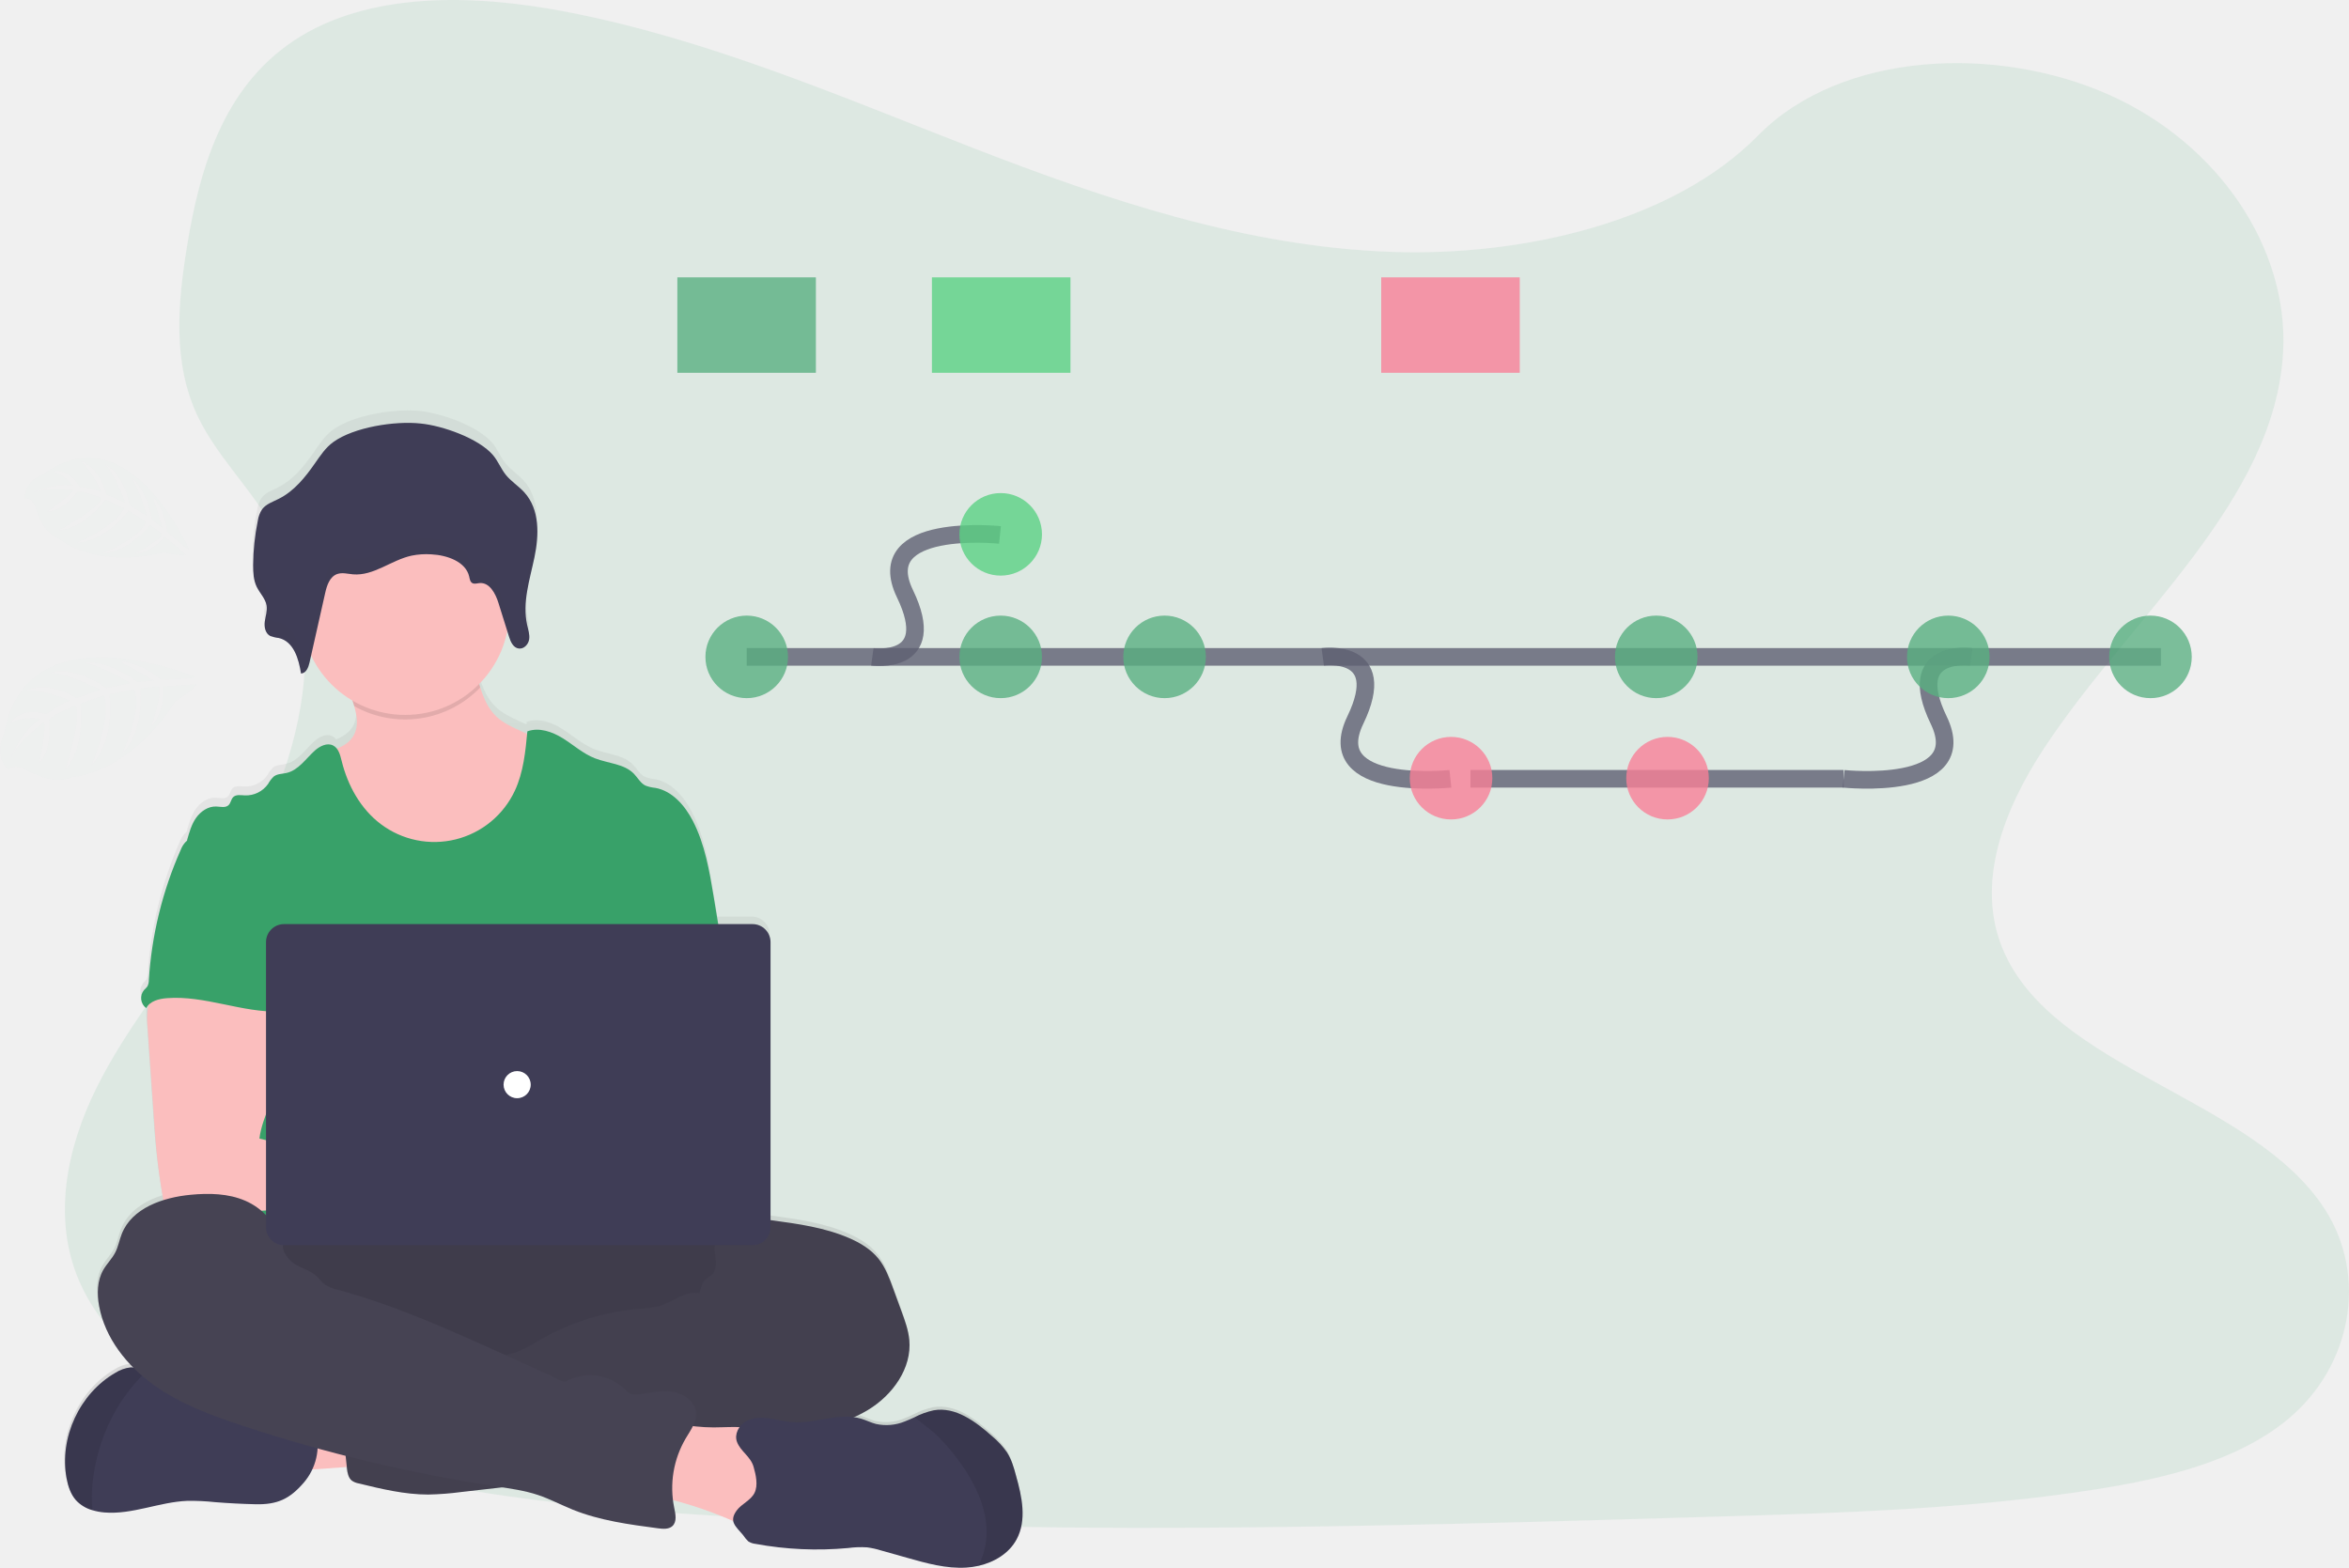
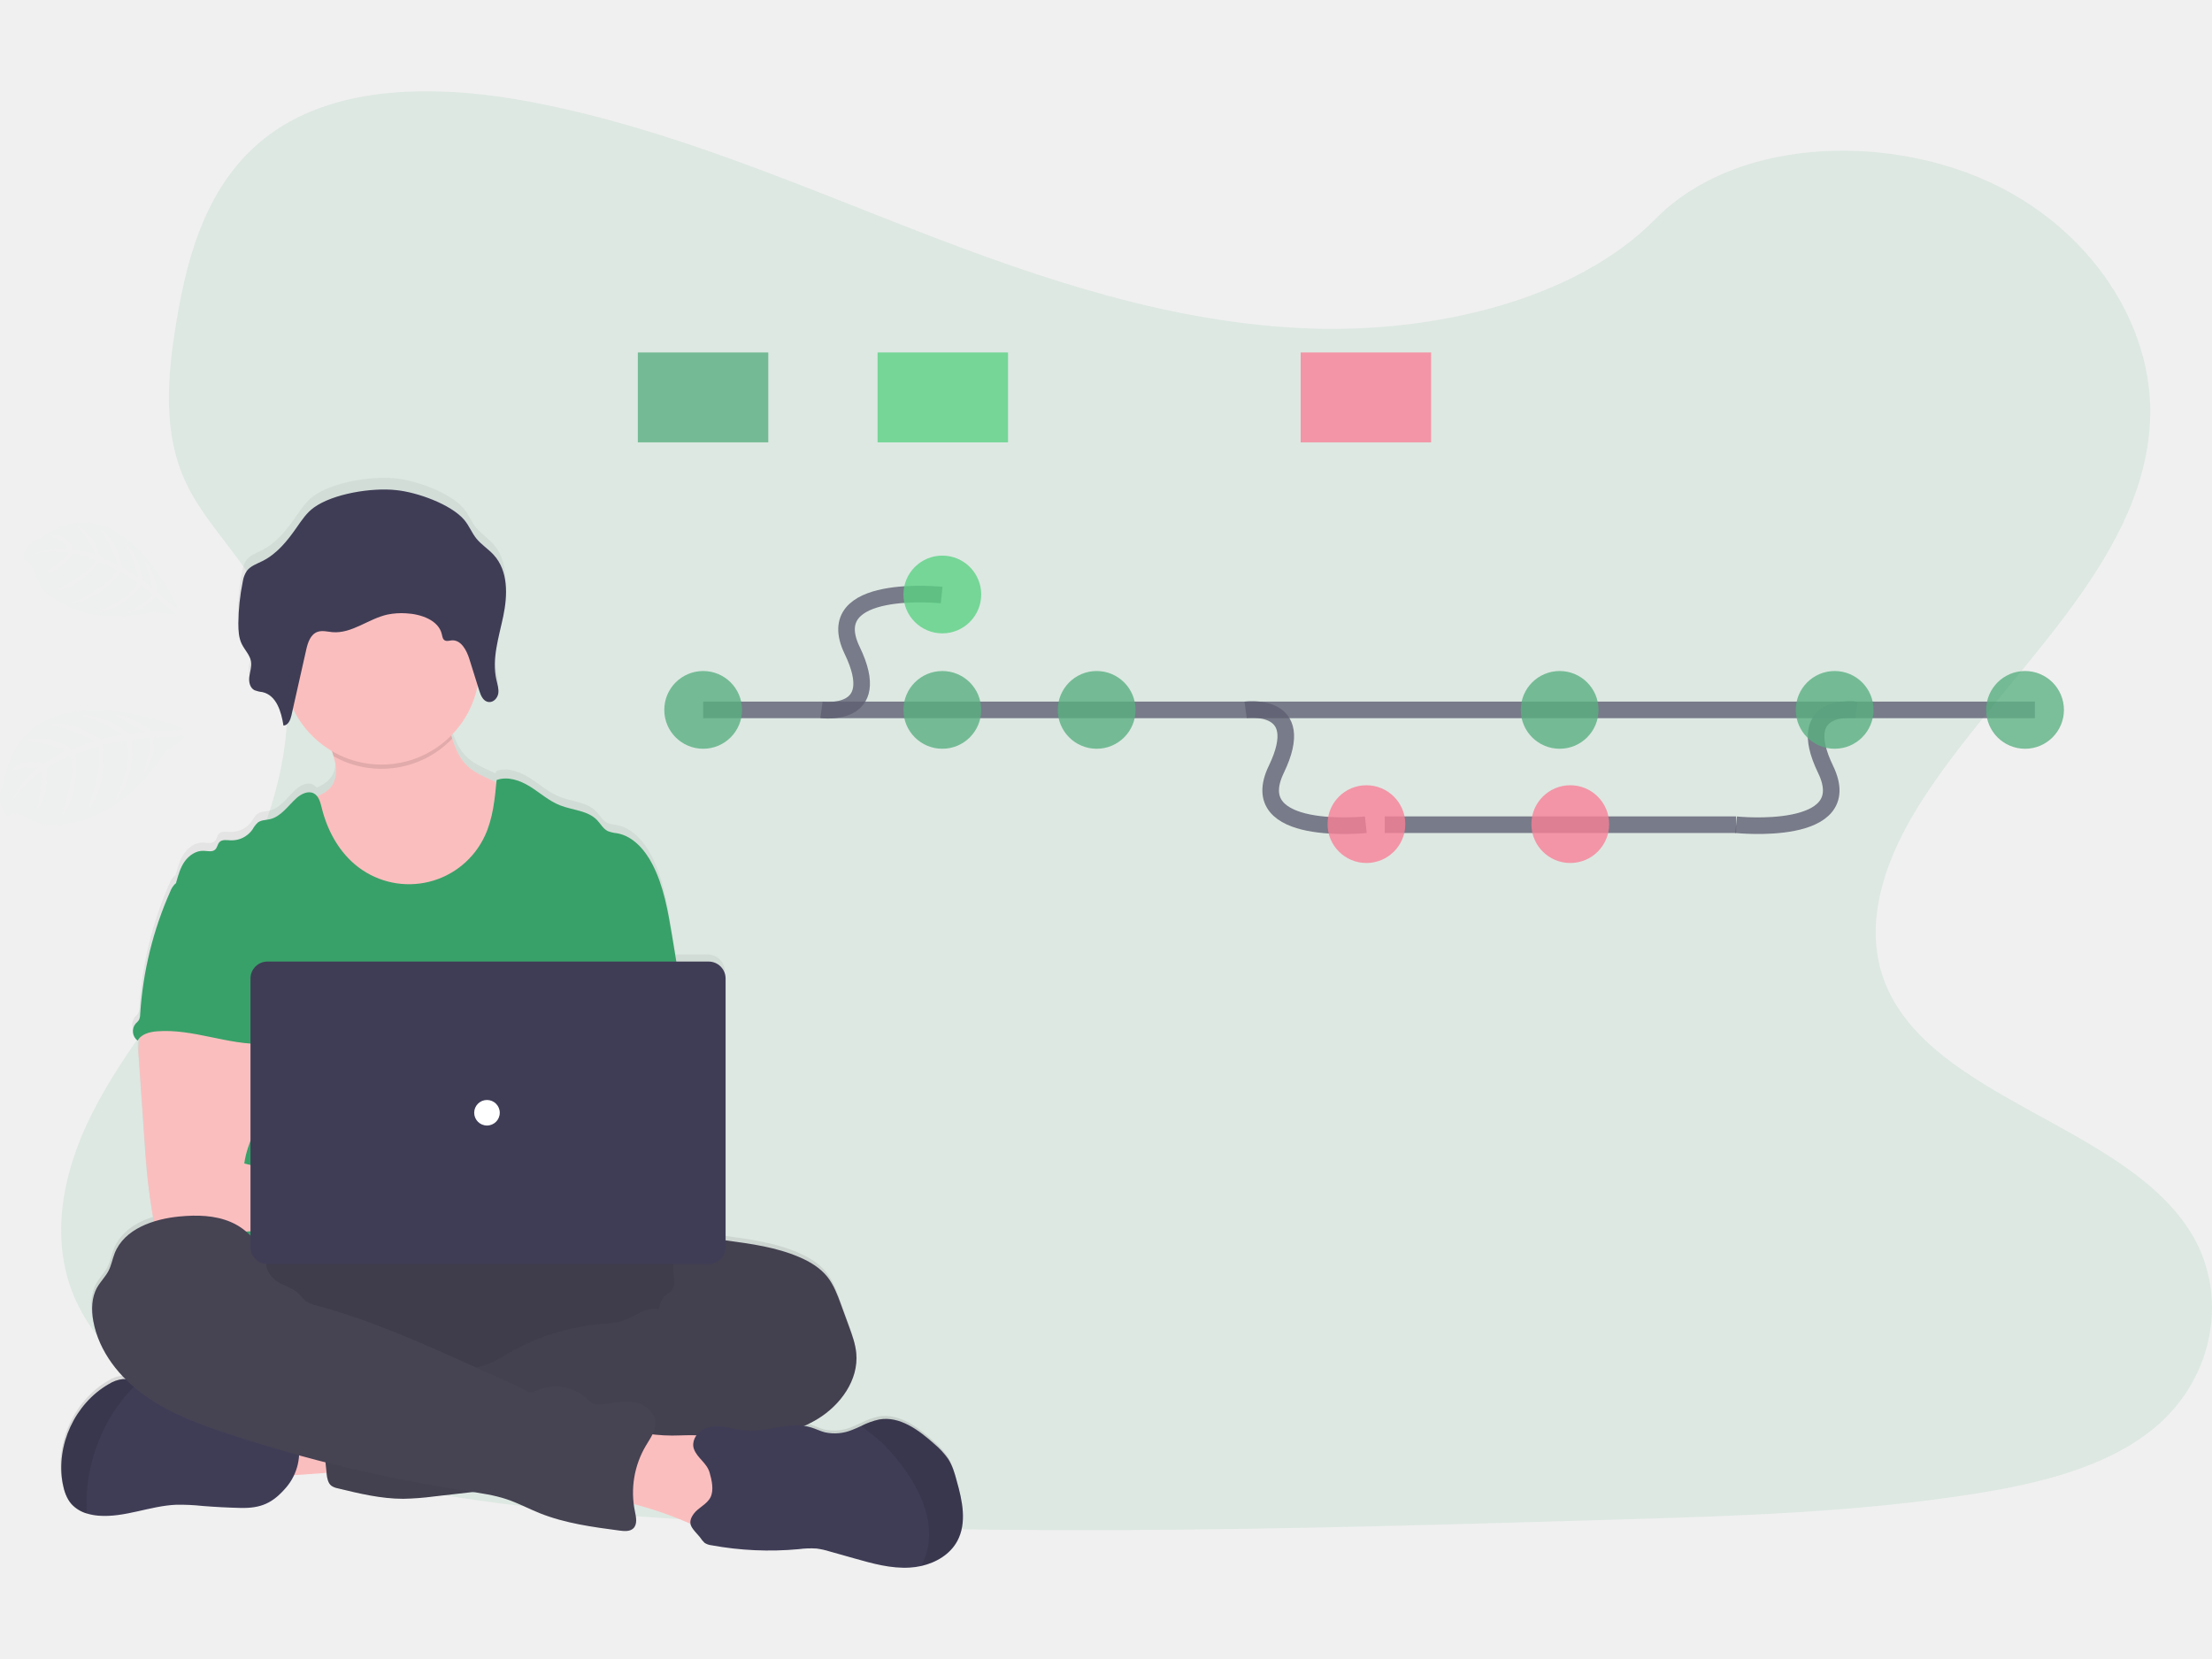
- <svg xmlns="http://www.w3.org/2000/svg" width="400" height="267" viewBox="0 0 400 267" fill="none">
+ <svg xmlns="http://www.w3.org/2000/svg" width="400" height="300" viewBox="0 0 400 267" fill="none">
  <g clip-path="url(#clip0)">
    <path opacity="0.1" d="M237.034 42.901C212.099 42.035 188.351 33.99 165.67 25.186C142.989 16.383 120.532 6.628 96.194 1.964C80.541 -1.036 62.641 -1.46 50.027 6.928C37.891 15.015 33.969 28.937 31.858 41.865C30.274 51.597 29.338 61.833 33.688 70.941C36.705 77.264 42.064 82.579 45.77 88.637C58.661 109.71 49.55 135.697 35.576 156.273C29.026 165.924 21.421 175.144 16.362 185.411C11.304 195.678 8.965 207.458 13.388 217.941C17.776 228.339 28.229 236.134 39.548 241.621C62.545 252.766 89.633 255.959 116.071 257.765C174.562 261.766 233.37 260.033 292.016 258.3C313.722 257.657 335.521 257.006 356.873 253.652C368.731 251.788 380.975 248.831 389.582 241.714C400.508 232.652 403.217 217.306 395.897 205.945C383.614 186.886 349.664 182.149 341.069 161.696C336.342 150.439 341.196 137.896 348.061 127.456C362.794 105.054 387.486 85.406 388.788 59.8C389.682 42.216 377.812 24.605 359.458 16.282C340.217 7.56 313.541 8.657 299.356 23.095C284.731 37.945 259.048 43.664 237.034 42.901Z" fill="#38A169" />
    <path d="M172.883 250.895C172.497 249.501 172.112 248.091 171.341 246.878C170.627 245.849 169.778 244.921 168.818 244.117C166.025 241.583 162.596 239.01 158.893 239.65C157.748 239.903 156.642 240.307 155.603 240.851C155.064 241.101 154.521 241.352 153.966 241.564C152.404 242.216 150.678 242.367 149.027 241.995C148.179 241.768 147.389 241.359 146.553 241.105C146.156 240.986 145.75 240.898 145.34 240.843C146.147 240.482 146.931 240.069 147.686 239.607C151.839 237.065 155.152 232.471 154.69 227.557C154.532 225.905 153.966 224.322 153.403 222.762L151.924 218.673C151.284 216.901 150.622 215.095 149.454 213.624C148.156 211.983 146.307 210.87 144.396 210.042C140.292 208.259 135.808 207.632 131.381 207.023L131.073 206.981V159.177C131.073 158.36 130.748 157.576 130.17 156.999C129.592 156.421 128.808 156.096 127.991 156.096H122.173C121.916 154.525 121.66 152.956 121.403 151.39C120.671 146.919 119.912 142.367 117.85 138.343C116.502 135.709 114.356 133.194 111.463 132.678C110.894 132.626 110.335 132.497 109.802 132.293C108.955 131.877 108.492 130.952 107.841 130.271C106.161 128.511 103.43 128.484 101.18 127.575C99.192 126.786 97.566 125.299 95.755 124.155C93.944 123.012 91.694 122.199 89.691 122.942C89.691 123.089 89.664 123.235 89.649 123.377L88.362 122.784C86.975 122.141 85.561 121.483 84.447 120.427C83.018 119.08 82.255 117.293 81.662 115.394C81.6 115.198 81.543 115.009 81.481 114.797C83.944 112.286 85.611 109.104 86.274 105.651L86.586 106.664C86.656 106.891 86.738 107.115 86.832 107.334C86.992 107.757 87.257 108.132 87.603 108.424C87.701 108.501 87.81 108.565 87.926 108.612C88.033 108.654 88.144 108.683 88.258 108.697C88.418 108.717 88.58 108.705 88.736 108.662C88.996 108.582 89.235 108.444 89.435 108.258C89.635 108.073 89.791 107.845 89.891 107.592C89.953 107.44 89.998 107.283 90.026 107.122C90.041 107.025 90.05 106.927 90.053 106.829C90.053 106.798 90.053 106.768 90.053 106.737C90.053 106.706 90.053 106.602 90.053 106.537C90.053 106.471 90.053 106.467 90.053 106.429C90.053 106.39 90.053 106.302 90.034 106.236V106.136C90.034 106.059 90.011 105.982 89.995 105.909C89.98 105.836 89.995 105.866 89.995 105.847C89.976 105.751 89.953 105.651 89.934 105.555C89.934 105.531 89.934 105.504 89.934 105.481C89.934 105.458 89.899 105.323 89.88 105.243C89.861 105.162 89.853 105.139 89.841 105.085V105.062C89.803 104.908 89.768 104.757 89.733 104.603C89.453 103.267 89.382 101.895 89.522 100.537C89.752 98.543 90.12 96.568 90.623 94.625L90.704 94.275C90.735 94.14 90.766 94.005 90.793 93.867C90.855 93.589 90.916 93.312 90.974 93.031L91.113 92.322L91.217 91.691V91.61C91.433 90.179 91.478 88.727 91.352 87.285V87.285C91.174 85.271 90.55 83.365 89.182 81.847C88.215 80.773 86.94 79.979 86.043 78.851C85.203 77.796 84.729 76.494 83.858 75.458C81.454 72.589 75.282 70.379 71.495 69.994C67.156 69.555 60.148 70.664 56.65 73.225C55.356 74.168 54.469 75.535 53.568 76.829C51.911 79.236 50.031 81.639 47.377 82.991C46.375 83.499 45.227 83.884 44.56 84.77C44.164 85.371 43.907 86.052 43.809 86.765C43.299 89.273 43.033 91.824 43.015 94.382V94.382C43.015 94.702 43.015 95.022 43.015 95.345C43.023 96.305 43.228 97.252 43.616 98.13C43.678 98.261 43.747 98.388 43.821 98.515L43.867 98.596C44.333 99.261 44.745 99.963 45.1 100.694C45.188 100.899 45.251 101.114 45.288 101.334C45.355 101.898 45.318 102.469 45.181 103.021V103.021C45.181 103.105 45.146 103.19 45.13 103.275L45.096 103.44C45.096 103.498 45.096 103.556 45.065 103.61C45.034 103.775 45.007 103.941 44.984 104.103C44.926 104.548 44.955 105.001 45.069 105.435C45.122 105.677 45.225 105.905 45.373 106.104C45.52 106.304 45.708 106.469 45.924 106.59C46.144 106.696 46.377 106.768 46.618 106.806C46.86 106.848 47.107 106.875 47.346 106.929C47.653 106.999 47.95 107.109 48.228 107.257C48.495 107.384 48.745 107.545 48.972 107.734C49.084 107.836 49.191 107.944 49.291 108.058C49.495 108.291 49.678 108.541 49.839 108.805C49.921 108.941 49.998 109.08 50.07 109.221C50.346 109.778 50.566 110.361 50.728 110.961C50.829 111.32 50.913 111.682 50.987 112.044C51.021 112.205 51.052 112.367 51.079 112.525C51.106 112.683 51.133 112.845 51.156 113.003C51.261 112.997 51.365 112.976 51.464 112.941C52.031 112.737 52.347 112.078 52.524 111.439C52.555 111.331 52.582 111.227 52.605 111.123C52.693 110.738 52.786 110.314 52.874 109.91C54.393 113.134 56.842 115.83 59.906 117.651C60.014 117.97 60.118 118.286 60.21 118.61C60.715 120.354 60.958 122.18 60.083 123.705C59.459 124.787 58.411 125.453 57.24 125.915C57.071 125.69 56.853 125.506 56.604 125.376C55.591 124.868 54.373 125.484 53.522 126.243C51.981 127.637 50.725 129.635 48.698 130.094C47.966 130.263 47.157 130.228 46.548 130.675C46.146 131.054 45.809 131.496 45.55 131.985C45.111 132.616 44.519 133.126 43.831 133.47C43.142 133.813 42.378 133.978 41.609 133.949C40.904 133.914 40.068 133.752 39.587 134.268C39.228 134.653 39.201 135.262 38.816 135.628C38.3 136.136 37.452 135.89 36.732 135.859C35.36 135.801 34.085 136.687 33.303 137.823C32.521 138.959 32.147 140.318 31.762 141.674V141.697C31.663 141.769 31.569 141.847 31.48 141.932C31.107 142.33 30.817 142.799 30.629 143.311C27.513 150.401 25.674 157.986 25.197 165.716C25.204 166.093 25.12 166.466 24.95 166.802C24.778 167.022 24.588 167.228 24.384 167.418C24.201 167.642 24.064 167.901 23.983 168.179C23.902 168.456 23.877 168.747 23.911 169.035C23.944 169.322 24.035 169.6 24.178 169.851C24.32 170.103 24.512 170.323 24.742 170.499C24.853 170.298 24.992 170.114 25.154 169.952C25.112 170.13 25.073 170.303 25.046 170.461C24.892 171.584 24.877 172.723 25.004 173.85C25.369 179.2 25.737 184.547 26.11 189.89C26.214 191.403 26.318 192.913 26.456 194.422C26.726 197.344 27.111 200.254 27.612 203.153C27.635 203.284 27.662 203.418 27.697 203.538C24.557 204.535 21.764 206.338 20.589 209.345C20.18 210.385 19.995 211.517 19.495 212.515C18.944 213.608 18.038 214.483 17.437 215.553C16.401 217.394 16.355 219.651 16.732 221.715C17.46 225.739 19.637 229.336 22.511 232.263C22.384 232.263 22.253 232.263 22.126 232.263C21.187 232.367 20.286 232.69 19.495 233.207C13.415 236.757 9.94 244.375 11.207 251.33C11.458 252.689 11.893 254.068 12.802 255.104C13.558 255.927 14.53 256.523 15.607 256.822C16.281 257.024 16.975 257.153 17.676 257.207C22.415 257.592 27.003 255.397 31.754 255.212C33.328 255.187 34.901 255.26 36.466 255.431C38.754 255.621 41.047 255.742 43.343 255.793C47.076 255.882 49.176 254.888 51.557 252.1C52.142 251.407 52.631 250.637 53.009 249.813C55.036 249.697 57.274 249.52 58.892 249.389L58.916 249.612C59.004 250.383 59.139 251.268 59.755 251.754C60.102 251.993 60.496 252.154 60.911 252.227C64.802 253.182 68.74 254.153 72.747 254.153C74.627 254.115 76.504 253.971 78.368 253.721L85.407 252.909C87.458 253.169 89.482 253.609 91.456 254.226C93.49 254.915 95.389 255.94 97.377 256.752C102 258.624 106.97 259.294 111.894 259.949C112.734 260.06 113.697 260.137 114.318 259.564C115.119 258.793 114.853 257.507 114.626 256.429C114.533 255.986 114.464 255.543 114.41 255.096C117.733 255.972 120.983 257.1 124.134 258.47L124.685 258.712C124.847 259.552 125.621 260.222 126.365 261.127C126.609 261.509 126.895 261.863 127.216 262.182C127.584 262.421 128.002 262.571 128.438 262.621C133.636 263.589 138.943 263.829 144.207 263.334C145.284 263.187 146.374 263.15 147.459 263.222C148.256 263.331 149.042 263.507 149.809 263.75L154.266 265.028C157.553 265.968 160.916 266.919 164.326 266.707C165.017 266.664 165.704 266.565 166.379 266.411C169.076 265.787 171.588 264.281 172.883 261.859C174.713 258.566 173.869 254.515 172.883 250.895Z" fill="url(#paint0_linear)" />
    <path d="M48.166 250.144C47.354 248.295 46.583 246.169 47.396 244.321C47.927 243.232 48.838 242.376 49.958 241.914C51.066 241.462 52.234 241.174 53.425 241.059C57.164 240.569 60.948 240.517 64.698 240.905C64.972 243.069 64.394 245.264 63.897 247.356C63.446 249.281 63.188 249.566 61.2 249.666C59.913 249.736 48.471 250.825 48.166 250.144Z" fill="#FBBEBE" />
    <path d="M82.475 237.674C112.902 237.674 137.569 230.777 137.569 222.27C137.569 213.762 112.902 206.865 82.475 206.865C52.047 206.865 27.381 213.762 27.381 222.27C27.381 230.777 52.047 237.674 82.475 237.674Z" fill="#464353" />
    <path opacity="0.1" d="M82.475 237.674C112.902 237.674 137.569 230.777 137.569 222.27C137.569 213.762 112.902 206.865 82.475 206.865C52.047 206.865 27.381 213.762 27.381 222.27C27.381 230.777 52.047 237.674 82.475 237.674Z" fill="black" />
    <path d="M92.353 140.95C90.465 144.597 87.328 147.446 83.515 148.976C81.264 149.796 78.895 150.246 76.499 150.308C73.883 150.427 71.213 150.258 68.755 149.365C65.458 148.171 62.718 145.729 60.665 142.883C58.611 140.037 57.197 136.787 55.968 133.51C55.321 131.804 54.705 129.986 55.009 128.184C56.993 127.733 59.166 127.071 60.191 125.311C61.066 123.801 60.823 121.991 60.318 120.266C60.175 119.777 60.01 119.291 59.844 118.825C59.459 117.709 58.13 115.587 59.074 114.632C59.663 114.027 62.133 113.719 62.984 113.326C65.608 112.117 68.027 110.368 70.909 109.795C73.402 109.298 75.975 109.764 78.464 110.28C78.794 110.328 79.112 110.442 79.397 110.615C79.722 110.889 79.962 111.249 80.09 111.655C80.799 113.38 81.215 115.286 81.785 117.085C82.379 118.968 83.141 120.736 84.571 122.072C85.684 123.115 87.102 123.77 88.489 124.406L91.903 125.969C92.51 126.196 93.061 126.552 93.517 127.013C93.963 127.626 94.23 128.352 94.287 129.108C94.899 133.16 94.222 137.302 92.353 140.95V140.95Z" fill="#FBBEBE" />
    <path opacity="0.1" d="M81.77 117.085C79.052 119.914 75.471 121.761 71.589 122.336C67.708 122.912 63.745 122.184 60.322 120.266C60.179 119.777 60.014 119.291 59.848 118.825C59.463 117.709 58.133 115.587 59.077 114.632C59.667 114.027 62.136 113.719 62.988 113.326C65.612 112.117 68.031 110.368 70.913 109.795C73.406 109.298 75.979 109.764 78.468 110.28C78.798 110.328 79.115 110.442 79.4 110.615C79.726 110.889 79.966 111.249 80.094 111.655C80.784 113.38 81.2 115.286 81.77 117.085Z" fill="black" />
    <path d="M68.99 121.756C78.778 121.756 86.713 113.825 86.713 104.041C86.713 94.257 78.778 86.326 68.99 86.326C59.203 86.326 51.268 94.257 51.268 104.041C51.268 113.825 59.203 121.756 68.99 121.756Z" fill="#FBBEBE" />
    <path d="M122.986 161.534L121.53 152.715C120.794 148.29 120.035 143.781 117.978 139.795C116.625 137.184 114.479 134.696 111.586 134.18C111.016 134.129 110.456 133.999 109.922 133.795C109.074 133.386 108.612 132.47 107.961 131.792C106.281 130.051 103.545 130.024 101.296 129.139C99.308 128.368 97.682 126.886 95.871 125.754C94.06 124.621 91.806 123.828 89.803 124.552C89.479 127.999 89.136 131.522 87.672 134.661C86.719 136.704 85.322 138.509 83.581 139.943C81.841 141.377 79.802 142.404 77.614 142.948C75.425 143.493 73.142 143.542 70.933 143.092C68.723 142.642 66.641 141.703 64.841 140.345C61.408 137.761 59.209 133.775 58.184 129.605C57.933 128.588 57.648 127.421 56.712 126.955C55.699 126.447 54.481 127.063 53.63 127.81C52.089 129.193 50.829 131.172 48.802 131.638C48.07 131.807 47.261 131.773 46.653 132.216C46.248 132.589 45.909 133.028 45.651 133.514C45.207 134.14 44.615 134.646 43.927 134.986C43.239 135.326 42.477 135.49 41.709 135.462C41.004 135.428 40.168 135.266 39.687 135.778C39.328 136.163 39.301 136.764 38.916 137.122C38.396 137.626 37.552 137.38 36.828 137.353C35.456 137.295 34.181 138.173 33.395 139.279C32.609 140.384 32.239 141.751 31.854 143.076C36.065 152.449 39.918 161.834 44.129 171.208C44.326 171.561 44.431 171.959 44.433 172.363C44.349 172.783 44.17 173.178 43.909 173.519C41.844 176.834 41.91 181.005 42.137 184.902C42.364 188.8 42.642 192.917 40.9 196.41C40.426 197.368 39.81 198.247 39.359 199.205C38.304 201.377 37.922 208.325 38.539 210.659H125.641C123.98 206.095 124.612 196.937 124.959 192.092C125.202 188.704 124.574 185.318 124.304 181.929C123.714 175.009 124.131 168.443 122.986 161.534Z" fill="#38A169" />
    <path d="M25.181 171.624C25.027 172.738 25.012 173.868 25.135 174.986L26.241 190.879C26.345 192.377 26.449 193.872 26.588 195.366C26.854 198.266 27.25 201.142 27.744 204.015C27.755 204.423 27.927 204.81 28.223 205.091C28.52 205.372 28.915 205.524 29.323 205.513C34.197 206.546 39.232 206.503 44.206 206.222C51.796 205.798 59.374 204.832 66.976 204.997C68.933 205.04 71.214 204.997 72.4 203.457C73.587 201.917 72.897 199.425 71.349 198.181C69.8 196.937 67.696 196.641 65.708 196.641C63.077 196.614 60.445 196.987 57.822 196.833C55.414 196.691 53.06 196.109 50.725 195.528L44.175 193.899C44.426 191.915 45.181 190.047 45.898 188.164C47.184 184.825 48.386 181.375 48.41 177.797C48.433 174.219 47.084 170.457 44.152 168.408C41.74 166.725 38.635 166.413 35.696 166.483C33.557 166.544 29.863 166.032 27.909 166.868C26.364 167.546 25.47 170.11 25.181 171.624Z" fill="#FBBEBE" />
    <path d="M127.444 207.963C128.727 207.474 130.141 207.651 131.516 207.836C135.943 208.44 140.435 209.06 144.538 210.828C146.465 211.652 148.299 212.753 149.601 214.375C150.757 215.834 151.431 217.621 152.07 219.381L153.55 223.432C154.112 224.973 154.683 226.544 154.841 228.181C155.303 233.029 151.986 237.601 147.813 240.119C143.641 242.638 138.729 243.535 133.943 244.475C129.158 245.414 124.354 246.454 119.588 247.556C117.365 248.132 115.11 248.576 112.834 248.884C107.733 249.462 102.401 248.611 97.555 250.298C95.628 250.972 93.737 251.973 91.737 252.439C90.409 252.718 89.066 252.923 87.715 253.051L78.541 254.099C76.676 254.348 74.798 254.492 72.916 254.53C68.91 254.53 64.968 253.583 61.077 252.635C60.663 252.563 60.27 252.404 59.921 252.169C59.305 251.684 59.17 250.825 59.081 250.047C58.688 246.604 58.344 243.158 58.049 239.707C57.956 238.586 57.887 237.373 58.5 236.43C59.27 235.275 60.773 234.913 62.144 234.689C67.96 233.738 73.852 233.329 79.743 233.468C81.982 231.231 85.673 231.219 88.605 230.002C89.683 229.507 90.727 228.94 91.729 228.304C96.974 225.246 102.835 223.394 108.885 222.886C110.07 222.849 111.248 222.682 112.395 222.385C114.665 221.68 116.733 219.762 119.064 220.232C119.353 219.435 119.554 218.368 120.22 217.821C120.551 217.54 120.96 217.352 121.264 217.051C121.908 216.4 121.965 215.376 121.869 214.467C121.773 213.558 121.557 212.626 121.792 211.741C121.89 211.405 122.034 211.085 122.22 210.789C123.375 208.794 125.121 207.77 127.444 207.963Z" fill="#464353" />
    <path opacity="0.05" d="M127.444 207.963C128.727 207.474 130.141 207.651 131.516 207.836C135.943 208.44 140.435 209.06 144.538 210.828C146.465 211.652 148.299 212.753 149.601 214.375C150.757 215.834 151.431 217.621 152.07 219.381L153.55 223.432C154.112 224.973 154.683 226.544 154.841 228.181C155.303 233.029 151.986 237.601 147.813 240.119C143.641 242.638 138.729 243.535 133.943 244.475C129.158 245.414 124.354 246.454 119.588 247.556C117.365 248.132 115.11 248.576 112.834 248.884C107.733 249.462 102.401 248.611 97.555 250.298C95.628 250.972 93.737 251.973 91.737 252.439C90.409 252.718 89.066 252.923 87.715 253.051L78.541 254.099C76.676 254.348 74.798 254.492 72.916 254.53C68.91 254.53 64.968 253.583 61.077 252.635C60.663 252.563 60.27 252.404 59.921 252.169C59.305 251.684 59.17 250.825 59.081 250.047C58.688 246.604 58.344 243.158 58.049 239.707C57.956 238.586 57.887 237.373 58.5 236.43C59.27 235.275 60.773 234.913 62.144 234.689C67.96 233.738 73.852 233.329 79.743 233.468C81.982 231.231 85.673 231.219 88.605 230.002C89.683 229.507 90.727 228.94 91.729 228.304C96.974 225.246 102.835 223.394 108.885 222.886C110.07 222.849 111.248 222.682 112.395 222.385C114.665 221.68 116.733 219.762 119.064 220.232C119.353 219.435 119.554 218.368 120.22 217.821C120.551 217.54 120.96 217.352 121.264 217.051C121.908 216.4 121.965 215.376 121.869 214.467C121.773 213.558 121.557 212.626 121.792 211.741C121.89 211.405 122.034 211.085 122.22 210.789C123.375 208.794 125.121 207.77 127.444 207.963Z" fill="black" />
    <path d="M51.711 252.524C49.326 255.285 47.227 256.271 43.493 256.182C41.197 256.128 38.903 256.009 36.612 255.824C35.046 255.655 33.471 255.582 31.897 255.605C27.142 255.79 22.554 257.965 17.811 257.584C17.11 257.529 16.416 257.4 15.742 257.199C14.666 256.903 13.694 256.313 12.934 255.497C12.024 254.469 11.589 253.105 11.338 251.757C10.071 244.849 13.546 237.323 19.63 233.807C20.423 233.295 21.326 232.975 22.265 232.872C23.186 232.868 24.096 233.068 24.931 233.457L24.989 233.48C27.46 234.497 29.705 235.994 31.592 237.886C31.879 238.214 32.22 238.489 32.602 238.698C32.982 238.842 33.385 238.918 33.792 238.922L38.855 239.241C39.712 239.267 40.565 239.384 41.397 239.592C42.315 239.912 43.209 240.298 44.071 240.747C46.795 241.964 49.816 242.288 52.759 242.757C53.043 242.773 53.313 242.881 53.53 243.065C53.647 243.212 53.729 243.383 53.768 243.566C54.182 245.114 54.211 246.739 53.852 248.3C53.494 249.862 52.759 251.311 51.711 252.524V252.524Z" fill="#3F3D56" />
    <path opacity="0.1" d="M24.989 233.484C23.024 235.359 21.321 237.488 19.922 239.815C17.678 243.656 16.269 247.926 15.784 252.347C15.601 253.96 15.587 255.587 15.742 257.203C14.666 256.907 13.694 256.317 12.934 255.501C12.024 254.473 11.589 253.109 11.338 251.761C10.071 244.852 13.546 237.327 19.63 233.811C20.423 233.299 21.326 232.979 22.265 232.876C23.186 232.872 24.096 233.072 24.931 233.461L24.989 233.484Z" fill="black" />
    <path d="M123.036 243.066C125.868 242.989 129.047 242.846 131.127 244.752C133.111 246.555 133.373 249.528 133.504 252.204L133.654 255.312C133.701 256.259 133.739 257.238 133.358 258.116C132.68 259.656 130.819 260.399 129.12 260.311C127.421 260.222 125.86 259.479 124.308 258.809C120.092 256.994 115.703 255.612 111.208 254.684C111.355 252.535 111.599 250.397 111.941 248.268C112.176 246.793 112.214 244.325 113.2 243.1C114.244 241.806 115.604 242.507 117.022 242.746C119.012 243.049 121.026 243.156 123.036 243.066V243.066Z" fill="#FBBEBE" />
    <path d="M48.201 211.837C48.201 212.222 47.596 211.837 47.543 211.425C47.119 208.309 44.645 205.741 41.764 204.493C38.882 203.245 35.599 203.18 32.478 203.476C27.759 203.923 22.462 205.729 20.735 210.139C20.327 211.171 20.142 212.288 19.641 213.277C19.087 214.363 18.181 215.23 17.58 216.285C16.544 218.111 16.501 220.348 16.875 222.412C17.881 227.919 21.648 232.629 26.214 235.891C30.779 239.153 36.115 241.102 41.436 242.858C55.505 247.496 69.939 250.942 84.586 253.159C86.96 253.517 89.356 253.849 91.629 254.611C93.663 255.293 95.567 256.313 97.555 257.114C102.178 258.971 107.152 259.633 112.079 260.284C112.919 260.392 113.882 260.469 114.503 259.899C115.304 259.155 115.038 257.861 114.811 256.795C113.975 252.739 114.676 248.517 116.78 244.949C117.604 243.562 118.675 242.141 118.521 240.535C118.336 238.664 116.471 237.339 114.614 237.039C112.757 236.738 110.87 237.181 109.005 237.424C108.361 237.508 107.66 237.562 107.098 237.235C106.821 237.048 106.569 236.825 106.35 236.573C105.066 235.334 103.422 234.534 101.654 234.287C99.886 234.04 98.086 234.359 96.51 235.198C95.821 235.583 94.777 234.724 94.06 234.401L85.958 230.734C76.65 226.525 67.295 222.297 57.448 219.632C56.662 219.477 55.916 219.167 55.252 218.719C54.763 218.334 54.412 217.81 53.961 217.383C52.979 216.455 51.611 216.085 50.432 215.426C49.253 214.768 47.932 213.158 48.201 211.837Z" fill="#464353" />
    <path d="M173.11 262.167C171.815 264.566 169.304 266.06 166.607 266.677C165.93 266.829 165.242 266.927 164.549 266.969C161.14 267.181 157.772 266.238 154.486 265.306L150.025 264.05C149.258 263.809 148.471 263.634 147.674 263.526C146.589 263.454 145.5 263.491 144.423 263.638C139.15 264.128 133.834 263.89 128.627 262.929C128.191 262.882 127.772 262.733 127.405 262.494C127.084 262.179 126.798 261.829 126.554 261.451C125.34 259.991 124.034 259.14 125.471 257.214C126.3 256.098 127.837 255.539 128.48 254.257C129.124 252.974 128.711 251.153 128.33 249.828C127.81 247.999 126.099 247.209 125.487 245.53C125.028 244.263 125.799 242.792 126.958 242.103C128.118 241.413 129.551 241.359 130.888 241.537C132.225 241.714 133.535 242.091 134.88 242.195C138.832 242.511 142.874 240.474 146.669 241.621C147.505 241.875 148.295 242.28 149.142 242.503C150.795 242.873 152.521 242.723 154.085 242.076C154.64 241.868 155.183 241.617 155.723 241.371C156.763 240.83 157.871 240.429 159.017 240.181C162.719 239.546 166.152 242.107 168.945 244.606C169.904 245.401 170.753 246.321 171.469 247.34C172.239 248.542 172.648 249.94 173.01 251.318C174.031 254.881 174.875 258.893 173.11 262.167Z" fill="#3F3D56" />
    <path opacity="0.1" d="M173.11 262.167C171.815 264.566 169.303 266.06 166.607 266.677C167.656 264.639 168.129 262.354 167.974 260.068C167.743 256.406 166.133 252.955 164.079 249.913C162.816 248.04 161.379 246.29 159.787 244.687C158.562 243.455 157.056 242.476 155.738 241.348C156.778 240.807 157.886 240.407 159.032 240.158C162.735 239.523 166.167 242.084 168.961 244.583C169.919 245.378 170.768 246.298 171.484 247.317C172.255 248.519 172.663 249.917 173.025 251.295C174.031 254.881 174.874 258.894 173.11 262.167Z" fill="black" />
    <path d="M31.635 143.361C31.259 143.753 30.968 144.219 30.779 144.728C27.665 151.743 25.826 159.257 25.347 166.918C25.355 167.291 25.269 167.661 25.097 167.992C24.926 168.213 24.737 168.418 24.53 168.605C24.343 168.827 24.203 169.085 24.119 169.364C24.035 169.642 24.01 169.935 24.044 170.223C24.078 170.512 24.17 170.791 24.316 171.042C24.462 171.294 24.658 171.513 24.892 171.685C25.528 170.488 27.05 170.099 28.402 169.995C34.879 169.483 41.205 172.494 47.7 172.267C47.242 170.684 46.583 169.163 46.209 167.561C44.557 160.448 48.679 152.703 46.152 145.852C45.647 144.481 44.803 143.133 43.474 142.533C42.924 142.31 42.348 142.158 41.76 142.078C40.118 141.782 36.851 140.515 35.264 141.023C34.678 141.212 34.447 141.762 33.962 142.094C33.226 142.567 32.247 142.741 31.635 143.361Z" fill="#38A169" />
    <path d="M128.141 157.379H48.367C46.671 157.379 45.296 158.753 45.296 160.448V208.995C45.296 210.69 46.671 212.064 48.367 212.064H128.141C129.837 212.064 131.212 210.69 131.212 208.995V160.448C131.212 158.753 129.837 157.379 128.141 157.379Z" fill="#3F3D56" />
    <path d="M88.061 187.032C89.338 187.032 90.373 185.998 90.373 184.722C90.373 183.445 89.338 182.411 88.061 182.411C86.785 182.411 85.75 183.445 85.75 184.722C85.75 185.998 86.785 187.032 88.061 187.032Z" fill="white" />
    <path d="M56.747 75.289C55.452 76.225 54.566 77.569 53.664 78.859C52.004 81.243 50.124 83.623 47.469 84.951C46.464 85.456 45.316 85.837 44.649 86.715C44.254 87.309 43.997 87.984 43.898 88.691C43.389 91.175 43.124 93.703 43.104 96.239C43.104 97.502 43.158 98.803 43.717 99.951C44.245 101.029 45.196 101.942 45.393 103.117C45.543 104.033 45.204 104.946 45.084 105.866C44.965 106.787 45.173 107.877 46.025 108.316C46.483 108.488 46.962 108.601 47.45 108.651C50.012 109.221 50.871 112.225 51.26 114.709C52.131 114.658 52.524 113.661 52.705 112.848L55.375 100.983C55.664 99.697 56.146 98.207 57.429 97.756C58.288 97.46 59.228 97.737 60.126 97.814C63.651 98.103 66.633 95.38 70.081 94.629C71.185 94.406 72.313 94.331 73.437 94.406C76.157 94.54 79.32 95.657 79.898 98.195C79.994 98.607 80.052 99.1 80.437 99.304C80.822 99.508 81.227 99.335 81.631 99.304C83.357 99.131 84.374 101.072 84.871 102.658L86.682 108.435C86.952 109.309 87.407 110.338 88.354 110.449C89.229 110.557 89.972 109.729 90.103 108.909C90.234 108.088 89.949 107.237 89.761 106.413C88.909 102.62 90.211 98.738 91.005 94.937C91.799 91.136 91.941 86.769 89.279 83.842C88.312 82.783 87.041 81.993 86.139 80.877C85.299 79.829 84.825 78.543 83.954 77.515C81.547 74.676 75.371 72.485 71.584 72.123C67.257 71.653 60.245 72.751 56.747 75.289Z" fill="#3F3D56" />
    <g opacity="0.1">
      <path opacity="0.1" d="M88.37 107.753C87.422 107.638 86.967 106.598 86.698 105.739C86.094 103.811 85.49 101.886 84.887 99.963C84.39 98.372 83.373 96.431 81.647 96.608C81.242 96.651 80.807 96.809 80.452 96.608C80.098 96.408 80.009 95.911 79.913 95.499C79.335 92.958 76.172 91.845 73.452 91.71C72.329 91.636 71.201 91.71 70.096 91.929C66.648 92.7 63.666 95.395 60.141 95.114C59.232 95.041 58.292 94.764 57.444 95.06C56.146 95.507 55.679 96.986 55.391 98.287L52.721 110.149C52.539 110.965 52.147 111.963 51.276 112.009C50.891 109.529 50.028 106.525 47.465 105.955C46.978 105.901 46.5 105.789 46.04 105.62C45.705 105.437 45.442 105.145 45.296 104.792C45.227 105.15 45.146 105.508 45.1 105.866C44.984 106.783 45.189 107.877 46.04 108.316C46.499 108.488 46.978 108.601 47.465 108.651C50.028 109.221 50.887 112.225 51.276 114.709C52.147 114.658 52.539 113.661 52.721 112.848L55.391 100.983C55.679 99.697 56.161 98.207 57.444 97.756C58.303 97.46 59.243 97.737 60.141 97.814C63.666 98.103 66.648 95.38 70.096 94.629C71.2 94.406 72.329 94.331 73.452 94.406C76.172 94.54 79.335 95.657 79.913 98.195C80.009 98.607 80.067 99.1 80.452 99.304C80.838 99.508 81.242 99.335 81.647 99.304C83.373 99.131 84.39 101.072 84.887 102.658C85.488 104.587 86.091 106.512 86.698 108.435C86.967 109.309 87.422 110.338 88.37 110.449C89.244 110.557 89.988 109.729 90.119 108.909C90.178 108.219 90.1 107.523 89.888 106.864C89.75 107.145 89.533 107.379 89.263 107.537C88.993 107.696 88.682 107.771 88.37 107.753V107.753Z" fill="black" />
      <path opacity="0.1" d="M45.397 100.421C45.2 99.246 44.241 98.334 43.721 97.255C43.386 96.528 43.193 95.744 43.151 94.945C43.151 95.376 43.112 95.807 43.108 96.242C43.108 97.506 43.162 98.807 43.721 99.955C44.148 100.829 44.853 101.599 45.208 102.489C45.395 101.816 45.459 101.116 45.397 100.421V100.421Z" fill="black" />
      <path opacity="0.1" d="M91.02 92.226C90.319 95.584 89.225 99.004 89.564 102.37C89.784 99.886 90.508 97.386 91.02 94.922C91.448 93.05 91.598 91.126 91.467 89.21C91.384 90.224 91.234 91.231 91.02 92.226Z" fill="black" />
    </g>
    <g opacity="0.8">
      <path opacity="0.8" d="M127.155 111.87H367.973" stroke="#3F3D56" stroke-width="3" stroke-miterlimit="10" />
      <path opacity="0.8" d="M148.549 111.867C148.549 111.867 160.065 113.465 154.101 101.114C148.137 88.764 170.282 91.102 170.282 91.102" stroke="#3F3D56" stroke-width="3" stroke-miterlimit="10" />
      <path opacity="0.8" d="M225.245 111.867C225.245 111.867 236.761 110.272 230.797 122.623C224.833 134.973 246.978 132.636 246.978 132.636" stroke="#3F3D56" stroke-width="3" stroke-miterlimit="10" />
      <path opacity="0.8" d="M335.675 111.867C335.675 111.867 324.156 110.272 330.124 122.623C336.091 134.973 313.942 132.636 313.942 132.636" stroke="#3F3D56" stroke-width="3" stroke-miterlimit="10" />
      <path opacity="0.8" d="M313.942 132.632H250.399" stroke="#3F3D56" stroke-width="3" stroke-miterlimit="10" />
      <path opacity="0.8" d="M127.155 118.899C131.038 118.899 134.186 115.752 134.186 111.871C134.186 107.989 131.038 104.842 127.155 104.842C123.272 104.842 120.124 107.989 120.124 111.871C120.124 115.752 123.272 118.899 127.155 118.899Z" fill="#38A169" />
      <path opacity="0.8" d="M170.402 98.03C174.285 98.03 177.433 94.883 177.433 91.001C177.433 87.12 174.285 83.973 170.402 83.973C166.519 83.973 163.371 87.12 163.371 91.001C163.371 94.883 166.519 98.03 170.402 98.03Z" fill="#3ACC6C" />
      <path opacity="0.8" d="M170.402 118.899C174.285 118.899 177.433 115.752 177.433 111.871C177.433 107.989 174.285 104.842 170.402 104.842C166.519 104.842 163.371 107.989 163.371 111.871C163.371 115.752 166.519 118.899 170.402 118.899Z" fill="#38A169" />
      <path opacity="0.8" d="M198.311 118.899C202.194 118.899 205.342 115.752 205.342 111.871C205.342 107.989 202.194 104.842 198.311 104.842C194.427 104.842 191.28 107.989 191.28 111.871C191.28 115.752 194.427 118.899 198.311 118.899Z" fill="#38A169" />
      <path opacity="0.8" d="M247.094 139.556C250.977 139.556 254.125 136.409 254.125 132.528C254.125 128.646 250.977 125.499 247.094 125.499C243.21 125.499 240.062 128.646 240.062 132.528C240.062 136.409 243.21 139.556 247.094 139.556Z" fill="#FF6584" />
      <path opacity="0.8" d="M283.956 139.556C287.84 139.556 290.988 136.409 290.988 132.528C290.988 128.646 287.84 125.499 283.956 125.499C280.073 125.499 276.925 128.646 276.925 132.528C276.925 136.409 280.073 139.556 283.956 139.556Z" fill="#FF6584" />
      <path opacity="0.8" d="M282.034 118.899C285.917 118.899 289.065 115.752 289.065 111.871C289.065 107.989 285.917 104.842 282.034 104.842C278.151 104.842 275.003 107.989 275.003 111.871C275.003 115.752 278.151 118.899 282.034 118.899Z" fill="#38A169" />
      <path opacity="0.8" d="M366.193 118.899C370.076 118.899 373.224 115.752 373.224 111.871C373.224 107.989 370.076 104.842 366.193 104.842C362.309 104.842 359.161 107.989 359.161 111.871C359.161 115.752 362.309 118.899 366.193 118.899Z" fill="#38A169" />
      <path opacity="0.8" d="M331.765 118.899C335.648 118.899 338.796 115.752 338.796 111.871C338.796 107.989 335.648 104.842 331.765 104.842C327.881 104.842 324.733 107.989 324.733 111.871C324.733 115.752 327.881 118.899 331.765 118.899Z" fill="#38A169" />
      <path opacity="0.8" d="M138.933 47.237H115.343V63.489H138.933V47.237Z" fill="#38A169" />
      <path opacity="0.8" d="M182.284 47.237H158.693V63.489H182.284V47.237Z" fill="#3ACC6C" />
      <path opacity="0.8" d="M258.791 47.237H235.2V63.489H258.791V47.237Z" fill="#FF6584" />
    </g>
    <g opacity="0.1">
      <path opacity="0.1" d="M33.268 115.286C33.268 115.286 4.461 103.178 0.686 125.026C0.686 125.026 -1.283 128.43 1.456 131.241C1.456 131.241 2.046 129.732 4.827 131.291C5.821 131.841 6.876 132.27 7.971 132.57C9.45 132.978 11.021 132.894 12.448 132.331V132.331C12.448 132.331 21.922 131.819 29.889 119.43C29.889 119.43 33.307 117.32 33.476 116.526L27.766 116.911C27.766 116.911 28.206 121.09 25.84 123.597C25.84 123.597 27.936 117.112 26.93 116.931C26.726 116.892 23.914 117.262 23.914 117.262C23.914 117.262 24.642 124.529 20.831 128.287C20.831 128.287 24.368 120.897 22.831 117.393L18.616 118.205C18.616 118.205 19.772 125.85 15.603 130.294C15.603 130.294 19.032 122.438 17.707 118.448L13.673 119.804C13.673 119.804 14.644 127.279 11.157 130.972C11.157 130.972 14.201 121.494 12.768 120.189C12.768 120.189 9.139 121.66 8.364 122.499C8.364 122.499 8.938 127.891 6.723 129.836C6.723 129.836 8.083 123.289 7.409 123.019C7.409 123.019 3.194 126.192 1.907 128.931C1.907 128.931 3.51 124.748 6.881 122.384C6.881 122.384 4.049 121.906 1.872 123.089C1.872 123.089 3.329 120.312 7.902 121.629C7.902 121.629 11.288 119.284 11.966 119.318C11.966 119.318 7.64 117.393 4.515 117.631C4.515 117.631 7.867 115.706 13.022 118.922L17.048 117.47C17.048 117.47 11.462 114.608 8.665 114.62C8.665 114.62 12.386 113.18 18.092 117.185L22.215 116.345C22.215 116.345 17.591 113.515 14.475 112.856C14.475 112.856 18.212 112.263 23.405 116.149L26.221 115.914C26.221 115.914 22.812 113.904 21.779 113.415C20.747 112.925 20.793 112.61 20.793 112.61C23.243 113.029 25.529 114.12 27.396 115.76C27.396 115.76 33.245 115.644 33.268 115.286Z" fill="#38A169" />
    </g>
    <g opacity="0.1">
      <path opacity="0.1" d="M32.205 93.582C32.205 93.582 22.003 69.986 7.305 80.807C7.305 80.807 4.199 81.709 4.223 84.928C4.223 84.928 5.432 84.366 6.199 86.881C6.48 87.773 6.868 88.627 7.355 89.426C7.998 90.512 8.979 91.357 10.148 91.833C10.148 91.833 16.07 96.924 27.87 94.101C27.87 94.101 31.107 94.791 31.658 94.421L28.052 91.39C28.052 91.39 25.929 94.124 23.085 94.255C23.085 94.255 28.028 91.598 27.535 90.916C27.435 90.778 25.551 89.399 25.551 89.399C25.551 89.399 21.845 94.128 17.46 94.201C17.46 94.201 23.775 91.822 24.858 88.868L21.891 86.942C21.891 86.942 18.15 92.145 13.142 92.415C13.142 92.415 19.657 89.7 21.144 86.573L17.973 85.082C17.973 85.082 14.29 90.089 10.125 90.277C10.125 90.277 17.337 86.38 17.225 84.79C17.225 84.79 14.232 83.596 13.28 83.665C13.28 83.665 10.556 87.189 8.125 87.089C8.125 87.089 12.668 83.973 12.421 83.43C12.421 83.43 8.106 82.914 5.783 83.815C5.783 83.815 9.119 82.244 12.467 82.76C12.467 82.76 11.057 80.861 9.096 80.334C9.096 80.334 11.546 79.513 13.511 82.895C13.511 82.895 16.856 83.434 17.249 83.834C17.249 83.834 15.781 80.218 13.781 78.589C13.781 78.589 16.863 79.359 18.096 84.2L21.317 85.629C21.317 85.629 19.63 80.746 17.957 79.163C17.957 79.163 20.989 80.426 22.099 86.056L25.027 87.901C25.027 87.901 23.895 83.588 22.419 81.42C22.419 81.42 24.977 83.199 25.844 88.463L27.655 89.927C27.655 89.927 26.773 86.792 26.437 85.914C26.102 85.036 26.31 84.874 26.31 84.874C27.527 86.525 28.26 88.483 28.425 90.528C28.425 90.528 31.985 93.778 32.205 93.582Z" fill="#38A169" />
    </g>
  </g>
  <defs>
    <linearGradient id="paint0_linear" x1="92.492" y1="266.75" x2="92.492" y2="69.882" gradientUnits="userSpaceOnUse">
      <stop stop-color="#808080" stop-opacity="0.25" />
      <stop offset="0.54" stop-color="#808080" stop-opacity="0.12" />
      <stop offset="1" stop-color="#808080" stop-opacity="0.1" />
    </linearGradient>
    <clipPath id="clip0">
      <rect width="400" height="267" fill="white" />
    </clipPath>
  </defs>
</svg>
